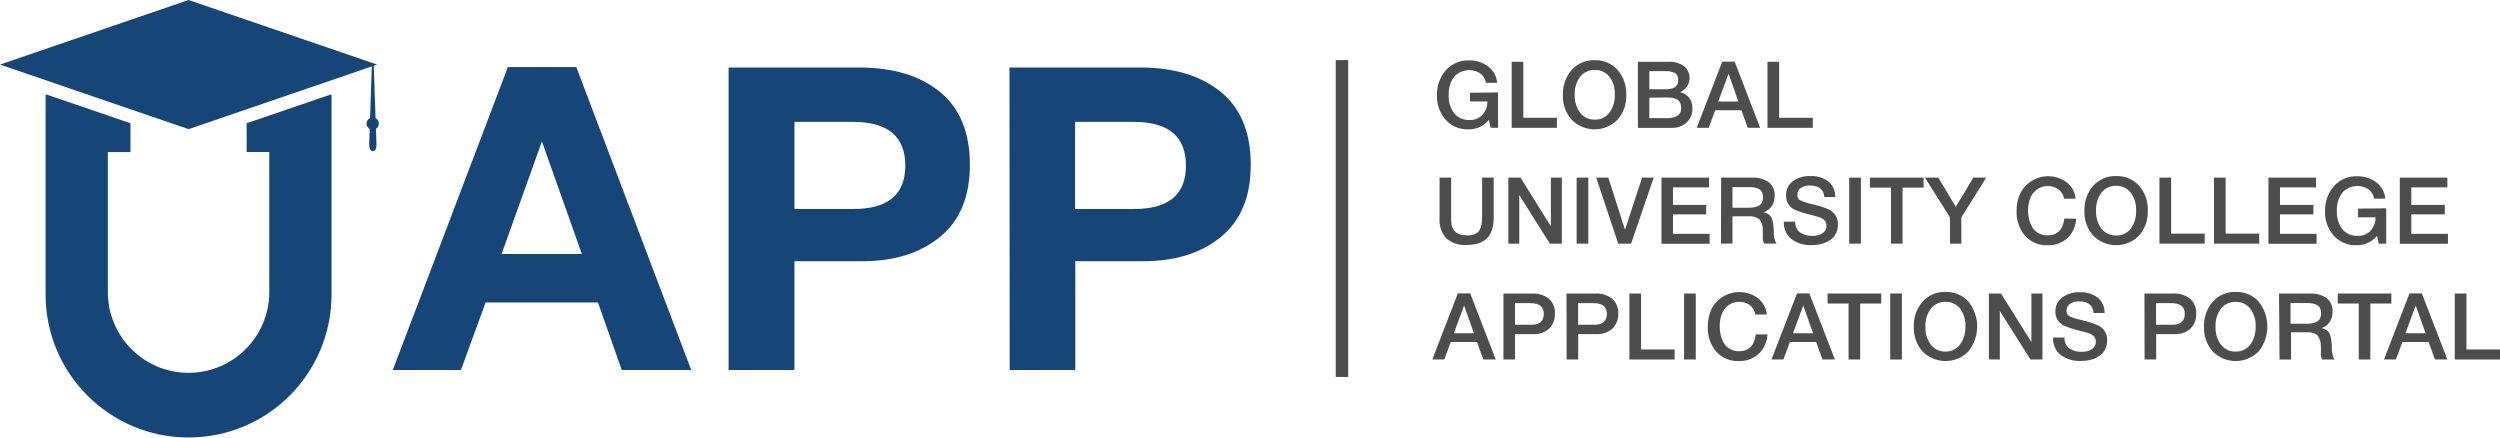
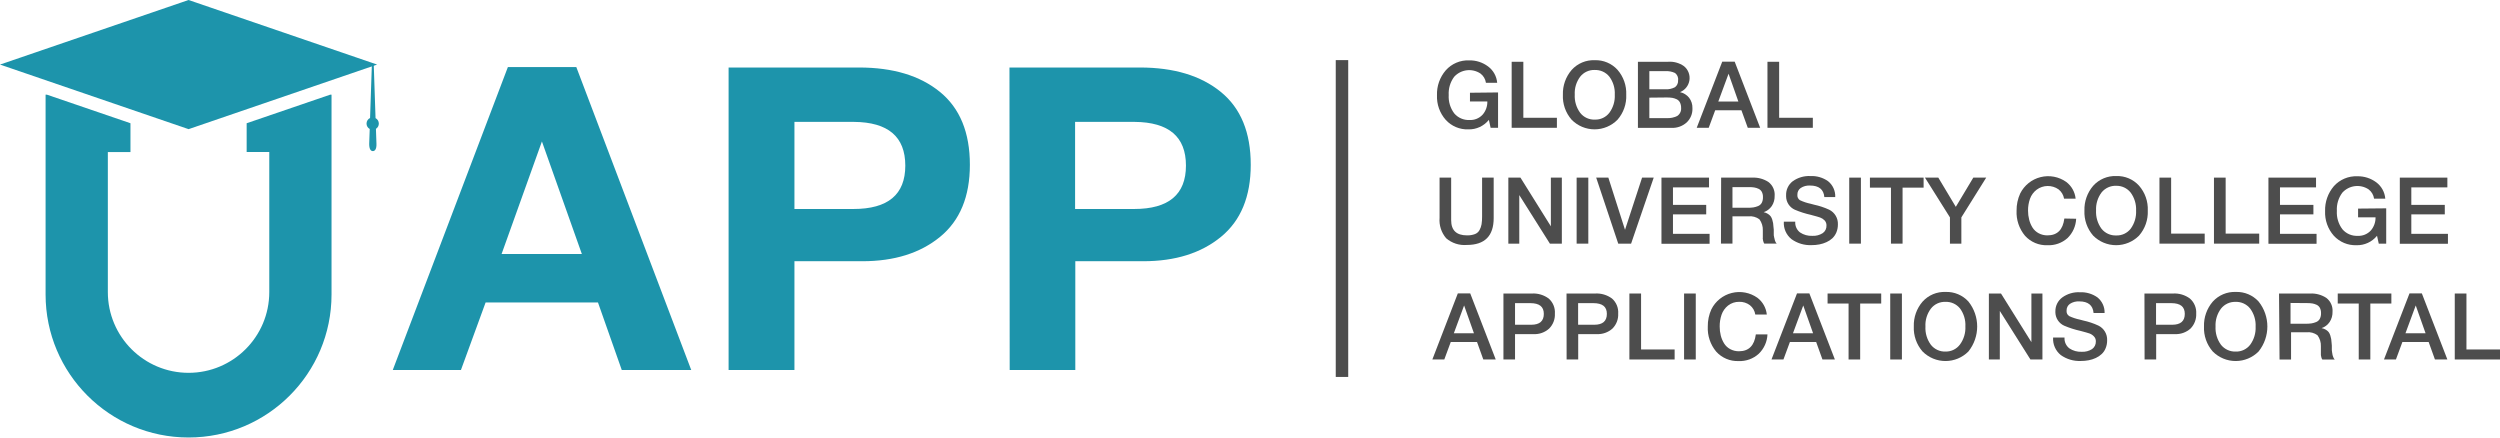
<svg xmlns="http://www.w3.org/2000/svg" viewBox="0 0 571.44 100">
  <defs>
-     <style>.cls-1{fill:#164677;}.cls-2{fill:#4d4d4d;}</style>
+     <style>.cls-1{fill:#1D94AB;}.cls-2{fill:#4d4d4d;}</style>
  </defs>
  <g id="Layer_2" data-name="Layer 2">
    <g id="Layer_1-2" data-name="Layer 1">
      <path class="cls-1" d="M56.38,28.17v6.58h5.17v32A18.46,18.46,0,0,1,43.1,85.22h0A18.46,18.46,0,0,1,24.65,66.76v-32h5.17V28.17L10.73,21.64h-.31V67.32A32.68,32.68,0,0,0,43.1,100h0A32.68,32.68,0,0,0,75.78,67.32V21.64h-.31Z" />
      <polygon class="cls-1" points="43.1 0 0 14.76 43.1 29.52 86.2 14.76 43.1 0" />
      <path class="cls-1" d="M86.59,28.22A1.41,1.41,0,0,0,85.84,27l-.41-12.24H85l-.41,12.21a1.41,1.41,0,0,0-.81,1.28,1.39,1.39,0,0,0,.73,1.23l-.12,3.41c0,1.16.34,1.65.83,1.65s.87-.49.83-1.65l-.12-3.44A1.41,1.41,0,0,0,86.59,28.22Z" />
      <path class="cls-1" d="M131.73,15.33,158,84.57H142.12l-5.44-15.44H111l-5.64,15.44H89.78l26.31-69.24ZM133,58.06l-9.13-25.73-9.22,25.73Z" />
      <path class="cls-1" d="M230.74,15.43h29.81q11.65,0,18.5,5.58t6.84,16.66q0,10.88-6.79,16.46t-17.77,5.58H245.79V84.57h-15Zm15,12.43V47.77h13.5q11.83,0,11.84-9.91t-11.75-10Z" />
      <path class="cls-1" d="M166.54,15.43h29.81q11.66,0,18.5,5.58t6.84,16.66q0,10.88-6.8,16.46t-17.77,5.58H181.59V84.57H166.54Zm15.05,12.43V47.77h13.49q11.85,0,11.85-9.91t-11.75-10Z" />
      <rect class="cls-2" x="305.32" y="13.74" width="2.85" height="72.42" />
      <path class="cls-2" d="M342.42,21.13v8.08h-1.7l-.4-1.81a5.81,5.81,0,0,1-4.7,2.17,6.65,6.65,0,0,1-5.16-2.17,8,8,0,0,1-2-5.63,8.31,8.31,0,0,1,2-5.69,6.78,6.78,0,0,1,5.38-2.28,6.93,6.93,0,0,1,4.29,1.38,5.19,5.19,0,0,1,2.09,3.75h-2.57a3.22,3.22,0,0,0-1.26-2.13,4.65,4.65,0,0,0-6,.75,6.37,6.37,0,0,0-1.25,4.18,6.34,6.34,0,0,0,1.26,4.18,4.31,4.31,0,0,0,3.5,1.52,3.8,3.8,0,0,0,3-1.23,4.42,4.42,0,0,0,1.07-3H336v-2Z" />
      <path class="cls-2" d="M355.87,26.92v2.29H345.53V14.12h2.67v12.8Z" />
      <path class="cls-2" d="M364.52,13.76a6.73,6.73,0,0,1,5.2,2.19,8.16,8.16,0,0,1,2,5.71,8.11,8.11,0,0,1-2,5.71,7.35,7.35,0,0,1-10.48,0,8.09,8.09,0,0,1-2-5.72,8.26,8.26,0,0,1,2-5.66A6.72,6.72,0,0,1,364.52,13.76Zm0,2.23a4.07,4.07,0,0,0-3.32,1.53,6.25,6.25,0,0,0-1.25,4.1,6.46,6.46,0,0,0,1.24,4.17,4.06,4.06,0,0,0,3.38,1.55,4,4,0,0,0,3.29-1.56,6.42,6.42,0,0,0,1.24-4.14,6.35,6.35,0,0,0-1.24-4.12A4.08,4.08,0,0,0,364.47,16Z" />
      <path class="cls-2" d="M374.39,14.12h6.88a5.6,5.6,0,0,1,3.64,1,3.48,3.48,0,0,1-.9,5.94,3.67,3.67,0,0,1,2.07,1.27,3.73,3.73,0,0,1,.77,2.4A4.21,4.21,0,0,1,385.52,28a4.85,4.85,0,0,1-3.44,1.23h-7.69ZM377,16.26v4.15h3.61a4.22,4.22,0,0,0,2.24-.47,1.78,1.78,0,0,0,.72-1.6,1.73,1.73,0,0,0-.75-1.68,4.56,4.56,0,0,0-2.13-.4Zm0,6.06V27h4a4.75,4.75,0,0,0,2.39-.5,2,2,0,0,0,.87-1.85,2.61,2.61,0,0,0-.27-1.24,1.63,1.63,0,0,0-.76-.73,4.11,4.11,0,0,0-1-.32,8.94,8.94,0,0,0-1.25-.08Z" />
      <path class="cls-2" d="M396.51,14.1l5.82,15.11H399.5l-1.45-4h-6l-1.48,4h-2.74l5.83-15.11Zm.84,9.11-2.24-6.36-2.35,6.36Z" />
      <path class="cls-2" d="M414.37,26.92v2.29H404V14.12h2.67v12.8Z" />
      <path class="cls-2" d="M341.42,40.6v9.24q0,6.15-6.14,6.15a6.41,6.41,0,0,1-4.72-1.53,6.37,6.37,0,0,1-1.51-4.66V40.6h2.65v9.73c0,2.32,1.21,3.47,3.62,3.47a4.86,4.86,0,0,0,1.81-.29,2,2,0,0,0,1.05-.91,4.39,4.39,0,0,0,.47-1.33,10.83,10.83,0,0,0,.12-1.77V40.6Z" />
      <path class="cls-2" d="M357,40.6V55.69h-2.73l-7-11.1v11.1h-2.5V40.6h2.77l6.95,11.13V40.6Z" />
      <path class="cls-2" d="M363.05,40.6V55.69h-2.67V40.6Z" />
      <path class="cls-2" d="M364.85,40.6h2.78l3.81,11.93,3.9-11.93H378l-5.17,15.09h-2.94Z" />
      <path class="cls-2" d="M390.64,40.6v2.23H382.4v4H390V49H382.4v4.45h8.37v2.27h-11V40.6Z" />
      <path class="cls-2" d="M393.41,40.6h7.14a6.22,6.22,0,0,1,3.67,1,3.63,3.63,0,0,1,1.42,3.19,4,4,0,0,1-.66,2.32,3.71,3.71,0,0,1-1.84,1.39,2.91,2.91,0,0,1,.95.38,2.31,2.31,0,0,1,.63.55,2.56,2.56,0,0,1,.37.76,5.67,5.67,0,0,1,.2.82c0,.23.07.54.09.92a5.5,5.5,0,0,1,.06.57c0,.28,0,.47,0,.56s0,.25,0,.48,0,.38.05.48,0,.22.08.4.07.31.09.4l.11.32a1.28,1.28,0,0,0,.15.31,1.37,1.37,0,0,0,.19.23h-2.84a1.76,1.76,0,0,1-.12-.2c0-.08-.06-.16-.09-.26s-.05-.17-.07-.25,0-.18-.05-.32,0-.24,0-.33,0-.21,0-.38a3.46,3.46,0,0,1,0-.38c0-.08,0-.23,0-.44s0-.36,0-.45a4,4,0,0,0-.77-2.53,3.53,3.53,0,0,0-2.53-.69H396v6.23h-2.63ZM396,42.77v4.72h3.5a9.24,9.24,0,0,0,1.29-.08,5,5,0,0,0,1.07-.31,1.69,1.69,0,0,0,.83-.73,2.64,2.64,0,0,0,.28-1.3,2.5,2.5,0,0,0-.25-1.19,1.62,1.62,0,0,0-.73-.71,3.63,3.63,0,0,0-1-.32,6.71,6.71,0,0,0-1.17-.08Z" />
      <path class="cls-2" d="M419.49,45.05H417c-.15-1.76-1.25-2.64-3.28-2.64a3.49,3.49,0,0,0-2.12.56,1.78,1.78,0,0,0-.76,1.53,1.32,1.32,0,0,0,.56,1.25,11,11,0,0,0,2.49.83l.78.21a16.3,16.3,0,0,1,3.43,1.14,3.58,3.58,0,0,1,2,3.37,4.66,4.66,0,0,1-.34,1.8,4,4,0,0,1-.91,1.35,5,5,0,0,1-1.36.9,7.2,7.2,0,0,1-1.63.52,9.14,9.14,0,0,1-1.76.16,7.31,7.31,0,0,1-4.6-1.36,4.72,4.72,0,0,1-1.76-4h2.61a2.85,2.85,0,0,0,1.08,2.45,4.64,4.64,0,0,0,2.82.79,4,4,0,0,0,2.38-.62,2,2,0,0,0,.86-1.75,1.62,1.62,0,0,0-.45-1.18,2.71,2.71,0,0,0-1-.64c-.35-.13-1-.31-1.84-.53l-.24-.07a20.87,20.87,0,0,1-3.7-1.18,3.38,3.38,0,0,1-2-3v-.3a3.88,3.88,0,0,1,1.51-3.21,6.41,6.41,0,0,1,4.06-1.19,6.5,6.5,0,0,1,4,1.16A4.39,4.39,0,0,1,419.49,45.05Z" />
      <path class="cls-2" d="M425.36,40.6V55.69h-2.67V40.6Z" />
      <path class="cls-2" d="M439.69,40.6v2.29h-4.81v12.8h-2.65V42.89h-4.81V40.6Z" />
      <path class="cls-2" d="M454,40.6l-5.68,9.09v6h-2.61v-6L440,40.6h3.05l4,6.68,4-6.68Z" />
      <path class="cls-2" d="M474.56,50a6.52,6.52,0,0,1-2,4.44A6.42,6.42,0,0,1,468,56.05a6.55,6.55,0,0,1-5.13-2.16,8.34,8.34,0,0,1-1.93-5.74,9.19,9.19,0,0,1,.83-3.93,7.15,7.15,0,0,1,10.53-2.63,5.5,5.5,0,0,1,2.14,3.82H471.8a3.44,3.44,0,0,0-1.27-2.13,4.28,4.28,0,0,0-5,.08A4.55,4.55,0,0,0,464,45.45a8,8,0,0,0-.44,2.7,8.15,8.15,0,0,0,.26,2.07,6.36,6.36,0,0,0,.76,1.79A3.73,3.73,0,0,0,466,53.32a4.16,4.16,0,0,0,2,.48c2.25,0,3.53-1.28,3.86-3.85Z" />
      <path class="cls-2" d="M483.73,40.24a6.69,6.69,0,0,1,5.2,2.2,8.1,8.1,0,0,1,2,5.71,8.14,8.14,0,0,1-2,5.71,7.38,7.38,0,0,1-10.48,0,8.16,8.16,0,0,1-2-5.72,8.32,8.32,0,0,1,2-5.67A6.74,6.74,0,0,1,483.73,40.24Zm0,2.23A4.09,4.09,0,0,0,480.36,44a6.35,6.35,0,0,0-1.25,4.1,6.52,6.52,0,0,0,1.24,4.18,4.1,4.1,0,0,0,3.38,1.54,4,4,0,0,0,3.3-1.55,6.5,6.5,0,0,0,1.23-4.14A6.43,6.43,0,0,0,487,44,4.08,4.08,0,0,0,483.69,42.47Z" />
      <path class="cls-2" d="M503.94,53.4v2.29H493.6V40.6h2.67V53.4Z" />
      <path class="cls-2" d="M516.4,53.4v2.29H506.06V40.6h2.67V53.4Z" />
      <path class="cls-2" d="M529.39,40.6v2.23h-8.24v4h7.64V49h-7.64v4.45h8.36v2.27h-11V40.6Z" />
      <path class="cls-2" d="M545.43,47.62v8.07h-1.7l-.4-1.8a5.84,5.84,0,0,1-4.71,2.16,6.7,6.7,0,0,1-5.16-2.16,8,8,0,0,1-2-5.64,8.38,8.38,0,0,1,2-5.69,6.83,6.83,0,0,1,5.39-2.27,7,7,0,0,1,4.29,1.37,5.18,5.18,0,0,1,2.08,3.75h-2.56a3.26,3.26,0,0,0-1.26-2.13,4.65,4.65,0,0,0-6,.76,6.38,6.38,0,0,0-1.25,4.17,6.34,6.34,0,0,0,1.26,4.18,4.32,4.32,0,0,0,3.51,1.52,3.81,3.81,0,0,0,3-1.23,4.47,4.47,0,0,0,1.07-3H539v-2Z" />
      <path class="cls-2" d="M559.41,40.6v2.23h-8.24v4h7.65V49h-7.65v4.45h8.37v2.27h-11V40.6Z" />
      <path class="cls-2" d="M336.06,67.07l5.83,15.1h-2.84l-1.44-4h-6l-1.48,4h-2.73l5.82-15.1Zm.85,9.11-2.25-6.36-2.35,6.36Z" />
      <path class="cls-2" d="M343.65,67.09h6.54A5.89,5.89,0,0,1,354,68.24a4.2,4.2,0,0,1,1.41,3.45,4.5,4.5,0,0,1-1.32,3.42,4.93,4.93,0,0,1-3.58,1.26H346.3v5.8h-2.65Zm2.65,2.2v4.94H350c1.92,0,2.88-.83,2.88-2.48s-1-2.46-3.11-2.46Z" />
      <path class="cls-2" d="M358.07,67.09h6.55a5.89,5.89,0,0,1,3.85,1.15,4.2,4.2,0,0,1,1.41,3.45,4.5,4.5,0,0,1-1.32,3.42A5,5,0,0,1,365,76.37h-4.26v5.8h-2.65Zm2.65,2.2v4.94h3.69c1.92,0,2.88-.83,2.88-2.48s-1-2.46-3.11-2.46Z" />
      <path class="cls-2" d="M382.78,79.88v2.29H372.44V67.09h2.67V79.88Z" />
      <path class="cls-2" d="M387.61,67.09V82.17h-2.67V67.09Z" />
      <path class="cls-2" d="M404,76.43a6.52,6.52,0,0,1-2,4.44,6.42,6.42,0,0,1-4.59,1.66,6.55,6.55,0,0,1-5.13-2.16,8.31,8.31,0,0,1-1.92-5.74,9.19,9.19,0,0,1,.82-3.93,7.15,7.15,0,0,1,10.53-2.63,5.52,5.52,0,0,1,2.14,3.83h-2.63A3.39,3.39,0,0,0,400,69.77a3.85,3.85,0,0,0-2.46-.78,4,4,0,0,0-2.55.85,4.6,4.6,0,0,0-1.48,2.09,8.13,8.13,0,0,0-.43,2.7,8.23,8.23,0,0,0,.25,2.08,6.48,6.48,0,0,0,.76,1.79,3.7,3.7,0,0,0,1.39,1.3,4.11,4.11,0,0,0,2,.49c2.25,0,3.53-1.29,3.86-3.86Z" />
      <path class="cls-2" d="M413.58,67.07l5.83,15.1h-2.84l-1.44-4h-6l-1.48,4h-2.73l5.83-15.1Zm.85,9.11-2.25-6.36-2.35,6.36Z" />
      <path class="cls-2" d="M430,67.09v2.29h-4.81V82.17h-2.65V69.38h-4.8V67.09Z" />
      <path class="cls-2" d="M434.73,67.09V82.17h-2.67V67.09Z" />
      <path class="cls-2" d="M444.73,66.73a6.73,6.73,0,0,1,5.2,2.19,9.13,9.13,0,0,1,0,11.42,7.38,7.38,0,0,1-10.48,0,8.14,8.14,0,0,1-2-5.72,8.27,8.27,0,0,1,2-5.67A6.71,6.71,0,0,1,444.73,66.73ZM444.68,69a4,4,0,0,0-3.32,1.54,6.25,6.25,0,0,0-1.25,4.1,6.46,6.46,0,0,0,1.24,4.17,4.09,4.09,0,0,0,3.38,1.55A4,4,0,0,0,448,78.75a6.44,6.44,0,0,0,1.24-4.14A6.35,6.35,0,0,0,448,70.49,4.06,4.06,0,0,0,444.68,69Z" />
      <path class="cls-2" d="M466.85,67.09V82.17h-2.74l-7-11.1v11.1h-2.5V67.09h2.77l6.95,11.12V67.09Z" />
      <path class="cls-2" d="M481.06,71.54h-2.52c-.16-1.77-1.25-2.65-3.28-2.65a3.54,3.54,0,0,0-2.12.56,1.81,1.81,0,0,0-.77,1.54,1.34,1.34,0,0,0,.57,1.25,11.18,11.18,0,0,0,2.48.82c.34.1.6.17.79.21a16.37,16.37,0,0,1,3.43,1.15,3.57,3.57,0,0,1,2,3.37,4.55,4.55,0,0,1-.34,1.8,3.66,3.66,0,0,1-.91,1.34,5,5,0,0,1-1.35.9,6.87,6.87,0,0,1-1.63.52,9.29,9.29,0,0,1-1.76.16,7.35,7.35,0,0,1-4.6-1.35,4.75,4.75,0,0,1-1.76-4h2.61A2.85,2.85,0,0,0,473,79.62a4.64,4.64,0,0,0,2.82.79,4,4,0,0,0,2.38-.62,2.05,2.05,0,0,0,.86-1.75,1.55,1.55,0,0,0-.46-1.17,2.62,2.62,0,0,0-1-.65c-.36-.13-1-.3-1.85-.53l-.23-.06a20.82,20.82,0,0,1-3.71-1.19,3.42,3.42,0,0,1-2-3V71.2A3.89,3.89,0,0,1,471.37,68a6.34,6.34,0,0,1,4.05-1.2,6.47,6.47,0,0,1,4,1.17A4.4,4.4,0,0,1,481.06,71.54Z" />
      <path class="cls-2" d="M490.17,67.09h6.55a5.88,5.88,0,0,1,3.84,1.15A4.2,4.2,0,0,1,502,71.69a4.54,4.54,0,0,1-1.31,3.42,5,5,0,0,1-3.58,1.26h-4.26v5.8h-2.65Zm2.65,2.2v4.94h3.69c1.92,0,2.88-.83,2.88-2.48s-1-2.46-3.12-2.46Z" />
      <path class="cls-2" d="M511.06,66.73a6.72,6.72,0,0,1,5.2,2.19,9.13,9.13,0,0,1,0,11.42,7.38,7.38,0,0,1-10.48,0,8.14,8.14,0,0,1-2-5.72,8.32,8.32,0,0,1,2-5.67A6.74,6.74,0,0,1,511.06,66.73ZM511,69a4.07,4.07,0,0,0-3.33,1.54,6.31,6.31,0,0,0-1.25,4.1,6.51,6.51,0,0,0,1.24,4.17,4.11,4.11,0,0,0,3.38,1.55,4,4,0,0,0,3.3-1.56,6.5,6.5,0,0,0,1.24-4.14,6.4,6.4,0,0,0-1.24-4.12A4.06,4.06,0,0,0,511,69Z" />
      <path class="cls-2" d="M520.93,67.09h7.14a6.22,6.22,0,0,1,3.67,1,3.65,3.65,0,0,1,1.42,3.19,4,4,0,0,1-.66,2.32A3.6,3.6,0,0,1,530.66,75a2.91,2.91,0,0,1,1,.38,2.49,2.49,0,0,1,.63.55,2.63,2.63,0,0,1,.37.77,5.91,5.91,0,0,1,.2.81c0,.23.07.54.09.92A5.5,5.5,0,0,1,533,79c0,.29,0,.47,0,.57s0,.25,0,.47a4.29,4.29,0,0,0,.06.48,3.41,3.41,0,0,0,.07.4c0,.18.07.31.09.4s.07.2.11.32a1.28,1.28,0,0,0,.15.31,1.37,1.37,0,0,0,.19.23h-2.84a1.17,1.17,0,0,1-.12-.2l-.09-.25a1.38,1.38,0,0,1-.06-.26,2.86,2.86,0,0,1-.06-.31c0-.14,0-.25,0-.33s0-.22,0-.38l0-.39c0-.08,0-.23,0-.44s0-.36,0-.45a4,4,0,0,0-.77-2.53,3.53,3.53,0,0,0-2.53-.69h-3.52v6.23h-2.63Zm2.63,2.16V74h3.5a9.24,9.24,0,0,0,1.29-.08,5,5,0,0,0,1.07-.31,1.65,1.65,0,0,0,.83-.73,2.62,2.62,0,0,0,.28-1.29,2.54,2.54,0,0,0-.25-1.2,1.67,1.67,0,0,0-.73-.71,4,4,0,0,0-1-.32,7.86,7.86,0,0,0-1.17-.08Z" />
      <path class="cls-2" d="M546.61,67.09v2.29H541.8V82.17h-2.65V69.38h-4.8V67.09Z" />
      <path class="cls-2" d="M553.58,67.07l5.83,15.1h-2.84l-1.44-4h-6l-1.48,4h-2.73l5.83-15.1Zm.85,9.11-2.25-6.36-2.35,6.36Z" />
      <path class="cls-2" d="M571.44,79.88v2.29H561.1V67.09h2.67V79.88Z" />
    </g>
  </g>
</svg>
